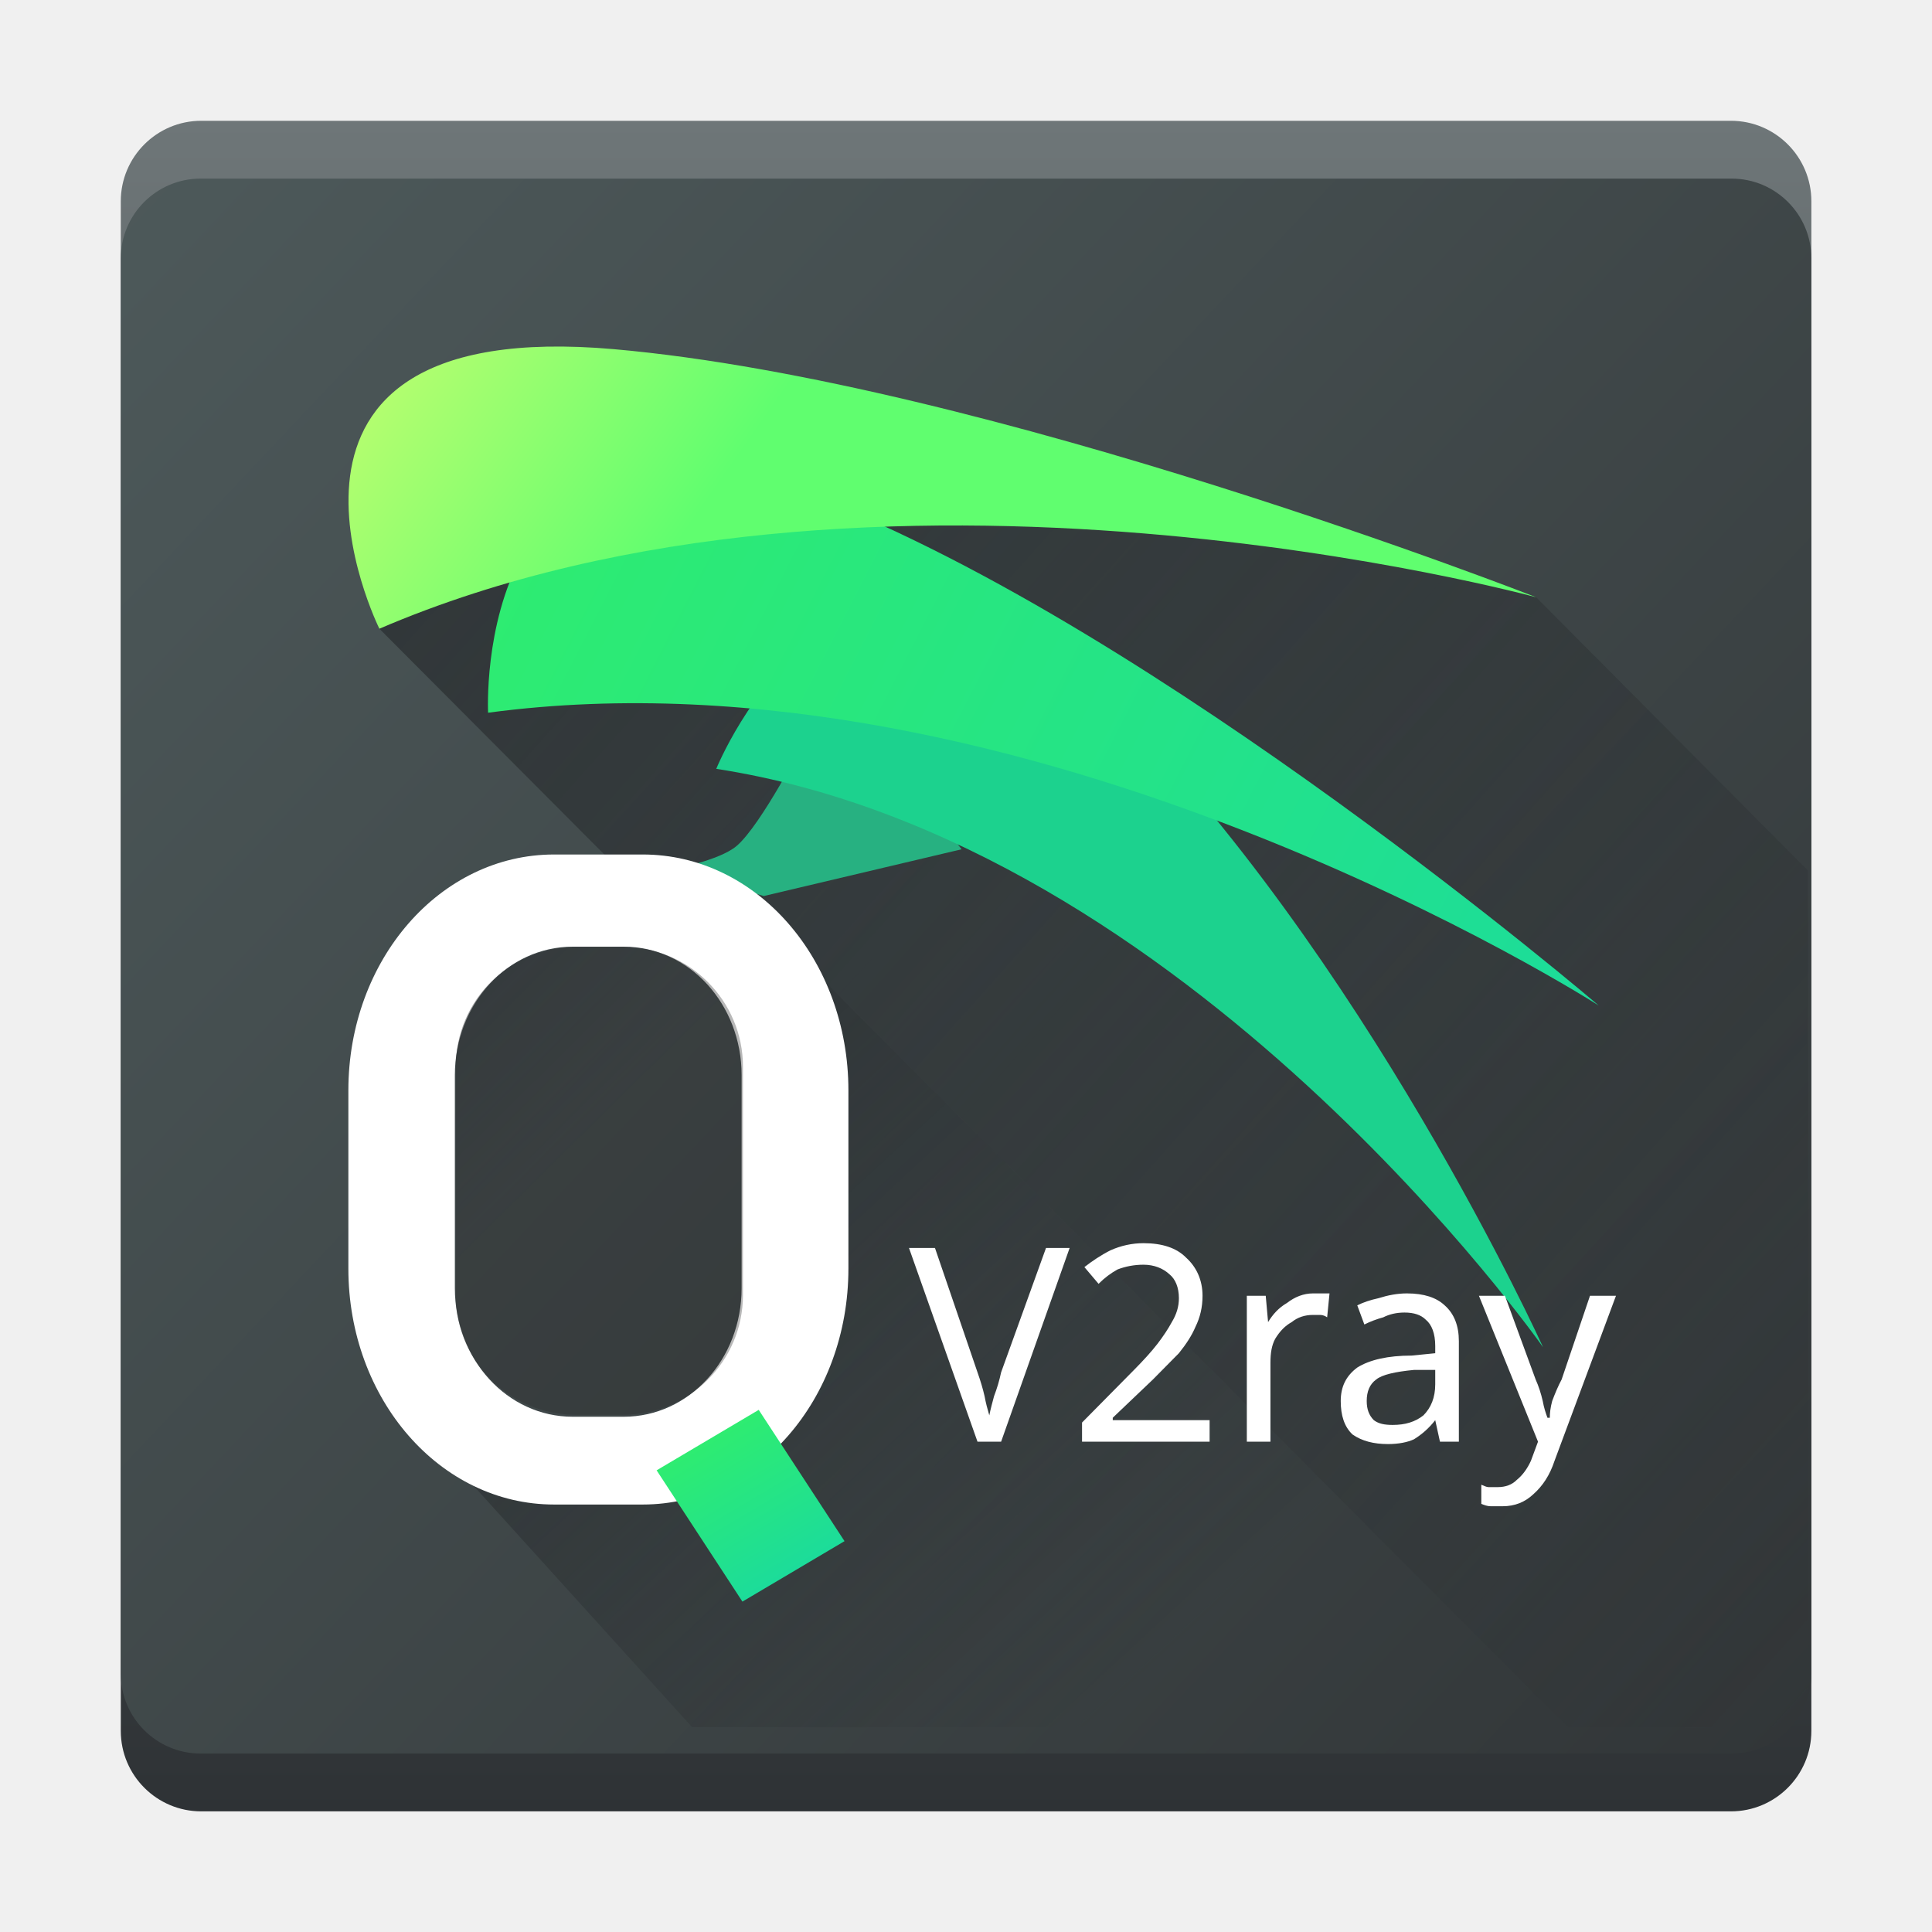
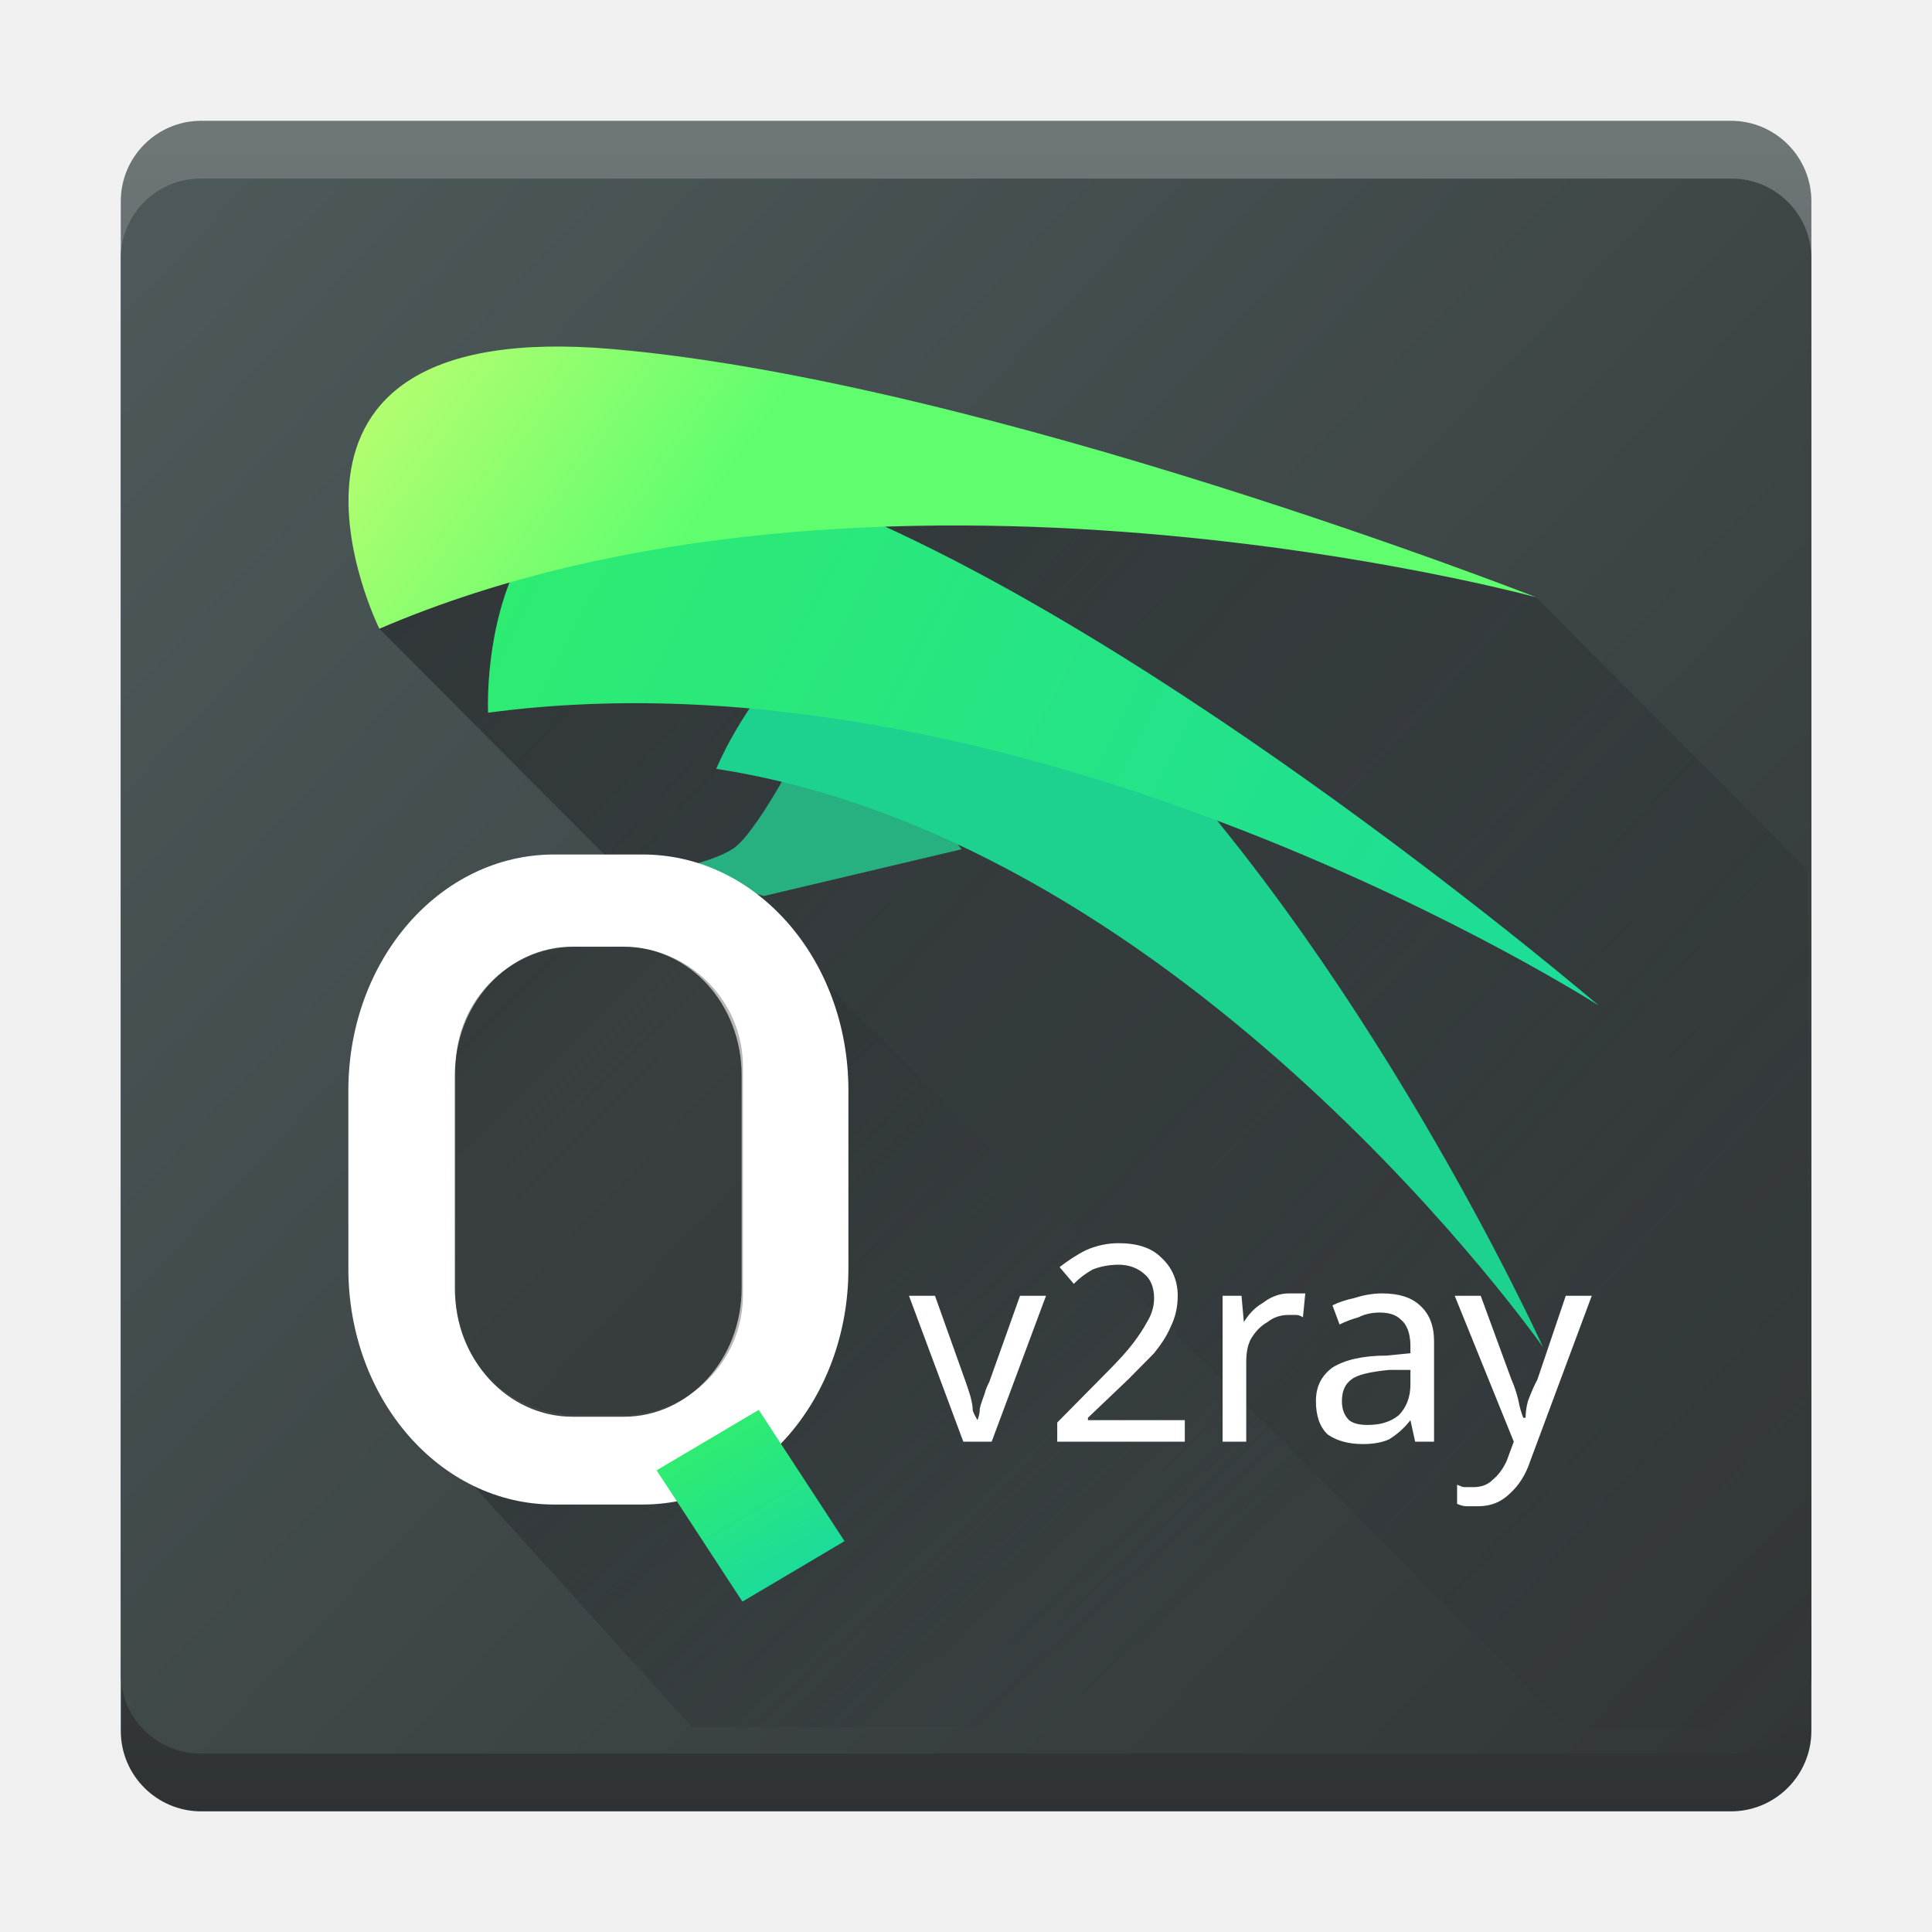
<svg xmlns="http://www.w3.org/2000/svg" xmlns:xlink="http://www.w3.org/1999/xlink" width="48" height="48" viewBox="0 0 12.7 12.7" version="1.1" id="svg8">
  <defs id="defs2">
    <linearGradient id="linearGradient908">
      <stop style="stop-color:#6e7678;stop-opacity:1" offset="0" id="stop904" />
      <stop style="stop-color:#2e3235;stop-opacity:1" offset="1" id="stop906" />
    </linearGradient>
    <linearGradient id="linearGradient881">
      <stop style="stop-color:#4d595a;stop-opacity:1" offset="0" id="stop877" />
      <stop style="stop-color:#313537;stop-opacity:1" offset="1" id="stop879" />
    </linearGradient>
    <linearGradient id="linearGradient1014">
      <stop id="stop1010" offset="0" style="stop-color:#232629;stop-opacity:1" />
      <stop id="stop1012" offset="1" style="stop-color:#282728;stop-opacity:0.657" />
    </linearGradient>
    <linearGradient id="linearGradient974">
      <stop style="stop-color:#232629;stop-opacity:1;" offset="0" id="stop970" />
      <stop style="stop-color:#232629;stop-opacity:0;" offset="1" id="stop972" />
    </linearGradient>
    <linearGradient id="linearGradient847">
      <stop style="stop-color:#c1fe6f;stop-opacity:1" offset="0" id="stop843" />
      <stop style="stop-color:#60fe6f;stop-opacity:1" offset="1" id="stop845" />
    </linearGradient>
    <linearGradient id="linearGradient5057">
      <stop style="stop-color:#3c3c3c;stop-opacity:1;" offset="0" id="stop5053" />
      <stop style="stop-color:#282728;stop-opacity:0.657" offset="1" id="stop5055" />
    </linearGradient>
    <linearGradient id="linearGradient4759">
      <stop style="stop-color:#2eec71;stop-opacity:1" offset="0" id="stop4755" />
      <stop style="stop-color:#1cdc9a;stop-opacity:1" offset="1" id="stop4757" />
    </linearGradient>
    <linearGradient id="linearGradient4713">
      <stop id="stop4709" offset="0" style="stop-color:#3de256;stop-opacity:1" />
      <stop id="stop4711" offset="1" style="stop-color:#2fbeba;stop-opacity:1" />
    </linearGradient>
    <linearGradient xlink:href="#linearGradient4713" id="linearGradient4707" x1="89.966" y1="19.458" x2="108.002" y2="39.934" gradientUnits="userSpaceOnUse" gradientTransform="translate(38.57415,1.318172)" />
    <linearGradient xlink:href="#linearGradient5057" id="linearGradient5059" x1="92.227" y1="48.94" x2="140.261" y2="94.022" gradientUnits="userSpaceOnUse" />
    <linearGradient xlink:href="#linearGradient4759" id="linearGradient953" gradientUnits="userSpaceOnUse" gradientTransform="matrix(0.3459751,0.06144722,-0.06655638,0.3194166,-25.11991,272.6237)" x1="85.23" y1="28.293" x2="113.087" y2="35.516" />
    <linearGradient xlink:href="#linearGradient847" id="linearGradient955" gradientUnits="userSpaceOnUse" gradientTransform="matrix(0.1566647,0,0,0.1566647,-5.15044,254.5522)" x1="39.631" y1="196.652" x2="56.496" y2="208.575" />
    <linearGradient xlink:href="#linearGradient974" id="linearGradient984" x1="2.117" y1="290.385" x2="8.202" y2="297" gradientUnits="userSpaceOnUse" gradientTransform="matrix(0.7767492,0,0,0.7799375,0.8505982,64.01203)" />
    <linearGradient gradientTransform="matrix(0.2037655,0,0,0.2007473,-14.31152,285.6919)" xlink:href="#linearGradient1014" id="linearGradient976" x1="85.003" y1="24.073" x2="90.152" y2="29.207" gradientUnits="userSpaceOnUse" />
    <linearGradient xlink:href="#linearGradient974" id="linearGradient1028" x1="1.323" y1="286.152" x2="13.412" y2="297" gradientUnits="userSpaceOnUse" gradientTransform="matrix(0.7767492,0,0,0.7799375,1.466232,64.01388)" />
    <clipPath clipPathUnits="userSpaceOnUse" id="clipPath922">
      <rect style="fill:none;fill-opacity:1;stroke:#23d829;stroke-width:0.044;stroke-miterlimit:4;stroke-dasharray:none;stroke-opacity:0.723" id="rect924" width="12.7" height="12.171" x="9.5367426e-08" y="284.565" ry="1.064" />
    </clipPath>
    <linearGradient xlink:href="#linearGradient881" id="linearGradient883" x1="0" y1="284.829" x2="12.7" y2="297" gradientUnits="userSpaceOnUse" gradientTransform="matrix(0.875,0,0,0.8892651,0.7937499,32.18524)" />
    <linearGradient xlink:href="#linearGradient908" id="linearGradient910" x1="12.7" y1="284.3" x2="12.7" y2="297" gradientUnits="userSpaceOnUse" gradientTransform="matrix(0.8750001,0,0,0.8750549,0.8144205,36.3156)" />
    <linearGradient xlink:href="#linearGradient4759" id="linearGradient874" x1="255.398" y1="156.974" x2="256.429" y2="156.974" gradientUnits="userSpaceOnUse" />
  </defs>
  <g id="layer1" transform="translate(0,-284.3)">
    <rect style="fill:url(#linearGradient910);fill-opacity:1;stroke:none;stroke-width:0.218;stroke-miterlimit:4;stroke-dasharray:none;stroke-opacity:1" id="rect4910-1" width="11.113" height="11.113" x="0.794" y="285.094" ry="0.529" />
    <rect style="fill:url(#linearGradient883);fill-opacity:1;stroke:none;stroke-width:0.086;stroke-miterlimit:4;stroke-dasharray:none;stroke-opacity:1" id="rect4910-2-2" width="11.113" height="10.353" x="0.794" y="285.474" ry="0.525" />
    <path style="opacity:0.65;fill:url(#linearGradient1028);fill-opacity:1;stroke:none;stroke-width:0.206px;stroke-linecap:butt;stroke-linejoin:miter;stroke-opacity:1" d="m 2.494,288.433 1.85,1.857 1.028,0.411 4.932,4.953 1.583,0.002 -0.002,-5.633 -1.786,-1.796 -3.494,-1.032 -3.699,0.619 z" id="path1020" clip-path="none" />
    <g id="g889" transform="matrix(0.7767492,0,0,0.7799375,1.466232,64.01204)">
      <path style="fill:#27b181;fill-opacity:1;stroke:none;stroke-width:0.025px;stroke-linecap:butt;stroke-linejoin:miter;stroke-opacity:1" d="m 4.927,288.672 c 0,0 -0.373,0.727 -0.582,0.902 -0.147,0.123 -0.54,0.195 -0.54,0.195 l 0.771,0.226 1.674,-0.394 c 0,0 -0.791,-1.07 -1.323,-0.929 z" id="path879-7" />
      <path id="path4715-0" d="m 4.174,288.923 c 0,0 1.117,-2.751 3.302,-0.598 2.185,2.153 3.695,5.473 3.695,5.473 0,0 -2.994,-4.26 -6.997,-4.875 z" style="fill:#1cd28e;fill-opacity:1;stroke:none;stroke-width:0.09px;stroke-linecap:butt;stroke-linejoin:miter;stroke-opacity:1" />
      <path id="path4715-6-93" d="m 2.243,288.449 c 0,0 -0.151,-2.947 2.775,-1.815 2.926,1.131 6.624,4.284 6.624,4.284 0,0 -4.811,-3.079 -9.399,-2.468 z" style="fill:url(#linearGradient953);fill-opacity:1;stroke:none;stroke-width:0.09px;stroke-linecap:butt;stroke-linejoin:miter;stroke-opacity:1" />
      <path id="path4715-6-9-6" d="m 1.323,287.742 c 0,0 -1.323,-2.646 1.985,-2.356 3.16,0.277 7.805,2.091 7.805,2.091 0,0 -5.604,-1.524 -9.79,0.265 z" style="fill:url(#linearGradient955);fill-opacity:1;stroke:none;stroke-width:0.09px;stroke-linecap:butt;stroke-linejoin:miter;stroke-opacity:1" />
    </g>
    <path style="opacity:0.75;fill:url(#linearGradient984);fill-opacity:1;stroke:none;stroke-width:0.206px;stroke-linecap:butt;stroke-linejoin:miter;stroke-opacity:1" d="m 2.495,293.384 2.055,2.27 h 5.754 l -4.932,-4.953 -0.901,-0.246 0.707,0.71 v 2 l -0.509,0.511 -0.516,0.299 h -0.823 l -0.605,-0.607 z" id="path966" />
    <path style="fill:#ffffff;fill-opacity:1;stroke:none;stroke-width:0.278;stroke-miterlimit:4;stroke-dasharray:none;stroke-opacity:1" d="m 3.642,289.917 c -0.749,0 -1.352,0.692 -1.352,1.551 v 1.171 c 0,0.859 0.603,1.551 1.352,1.551 h 0.583 c 0.749,0 1.352,-0.692 1.352,-1.551 v -1.171 c 0,-0.859 -0.603,-1.551 -1.352,-1.551 z m 0.123,0.606 h 0.335 c 0.43,0 0.775,0.377 0.775,0.845 v 1.4 c 0,0.468 -0.346,0.845 -0.775,0.845 H 3.765 c -0.43,0 -0.775,-0.377 -0.775,-0.845 v -1.4 c 0,-0.468 0.346,-0.845 0.775,-0.845 z" id="rect4871-6" />
    <rect style="fill:url(#linearGradient874);fill-opacity:1.0;stroke:none;stroke-width:0.285;stroke-miterlimit:4;stroke-dasharray:none;stroke-opacity:1" id="rect4892-2" width="1.031" height="0.78" x="255.398" y="156.584" rx="0" ry="0" transform="matrix(0.5470815,0.8370794,-0.8604714,0.5094987,0,0)" />
    <rect style="opacity:0.5;fill:url(#linearGradient976);fill-opacity:1;stroke:none;stroke-width:0.618;stroke-miterlimit:4;stroke-dasharray:none;stroke-opacity:1" id="rect968" width="1.888" height="3.075" x="2.996" y="290.525" ry="0.788" />
    <text xml:space="preserve" style="font-style:normal;font-weight:normal;font-size:1.774px;line-height:1.25;font-family:sans-serif;letter-spacing:0px;word-spacing:0px;fill:#ffffff;fill-opacity:1;stroke:none;stroke-width:0.044" x="6.013" y="291.992" id="text877" transform="scale(0.9939248,1.006112)">
-       <tspan id="tspan875" x="6.013" y="291.992" style="fill:#ffffff;fill-opacity:1;stroke-width:0.044">V2ray</tspan>
+       <tspan id="tspan875" x="6.013" y="291.992" style="fill:#ffffff;fill-opacity:1;stroke-width:0.044">v2ray</tspan>
    </text>
  </g>
</svg>
